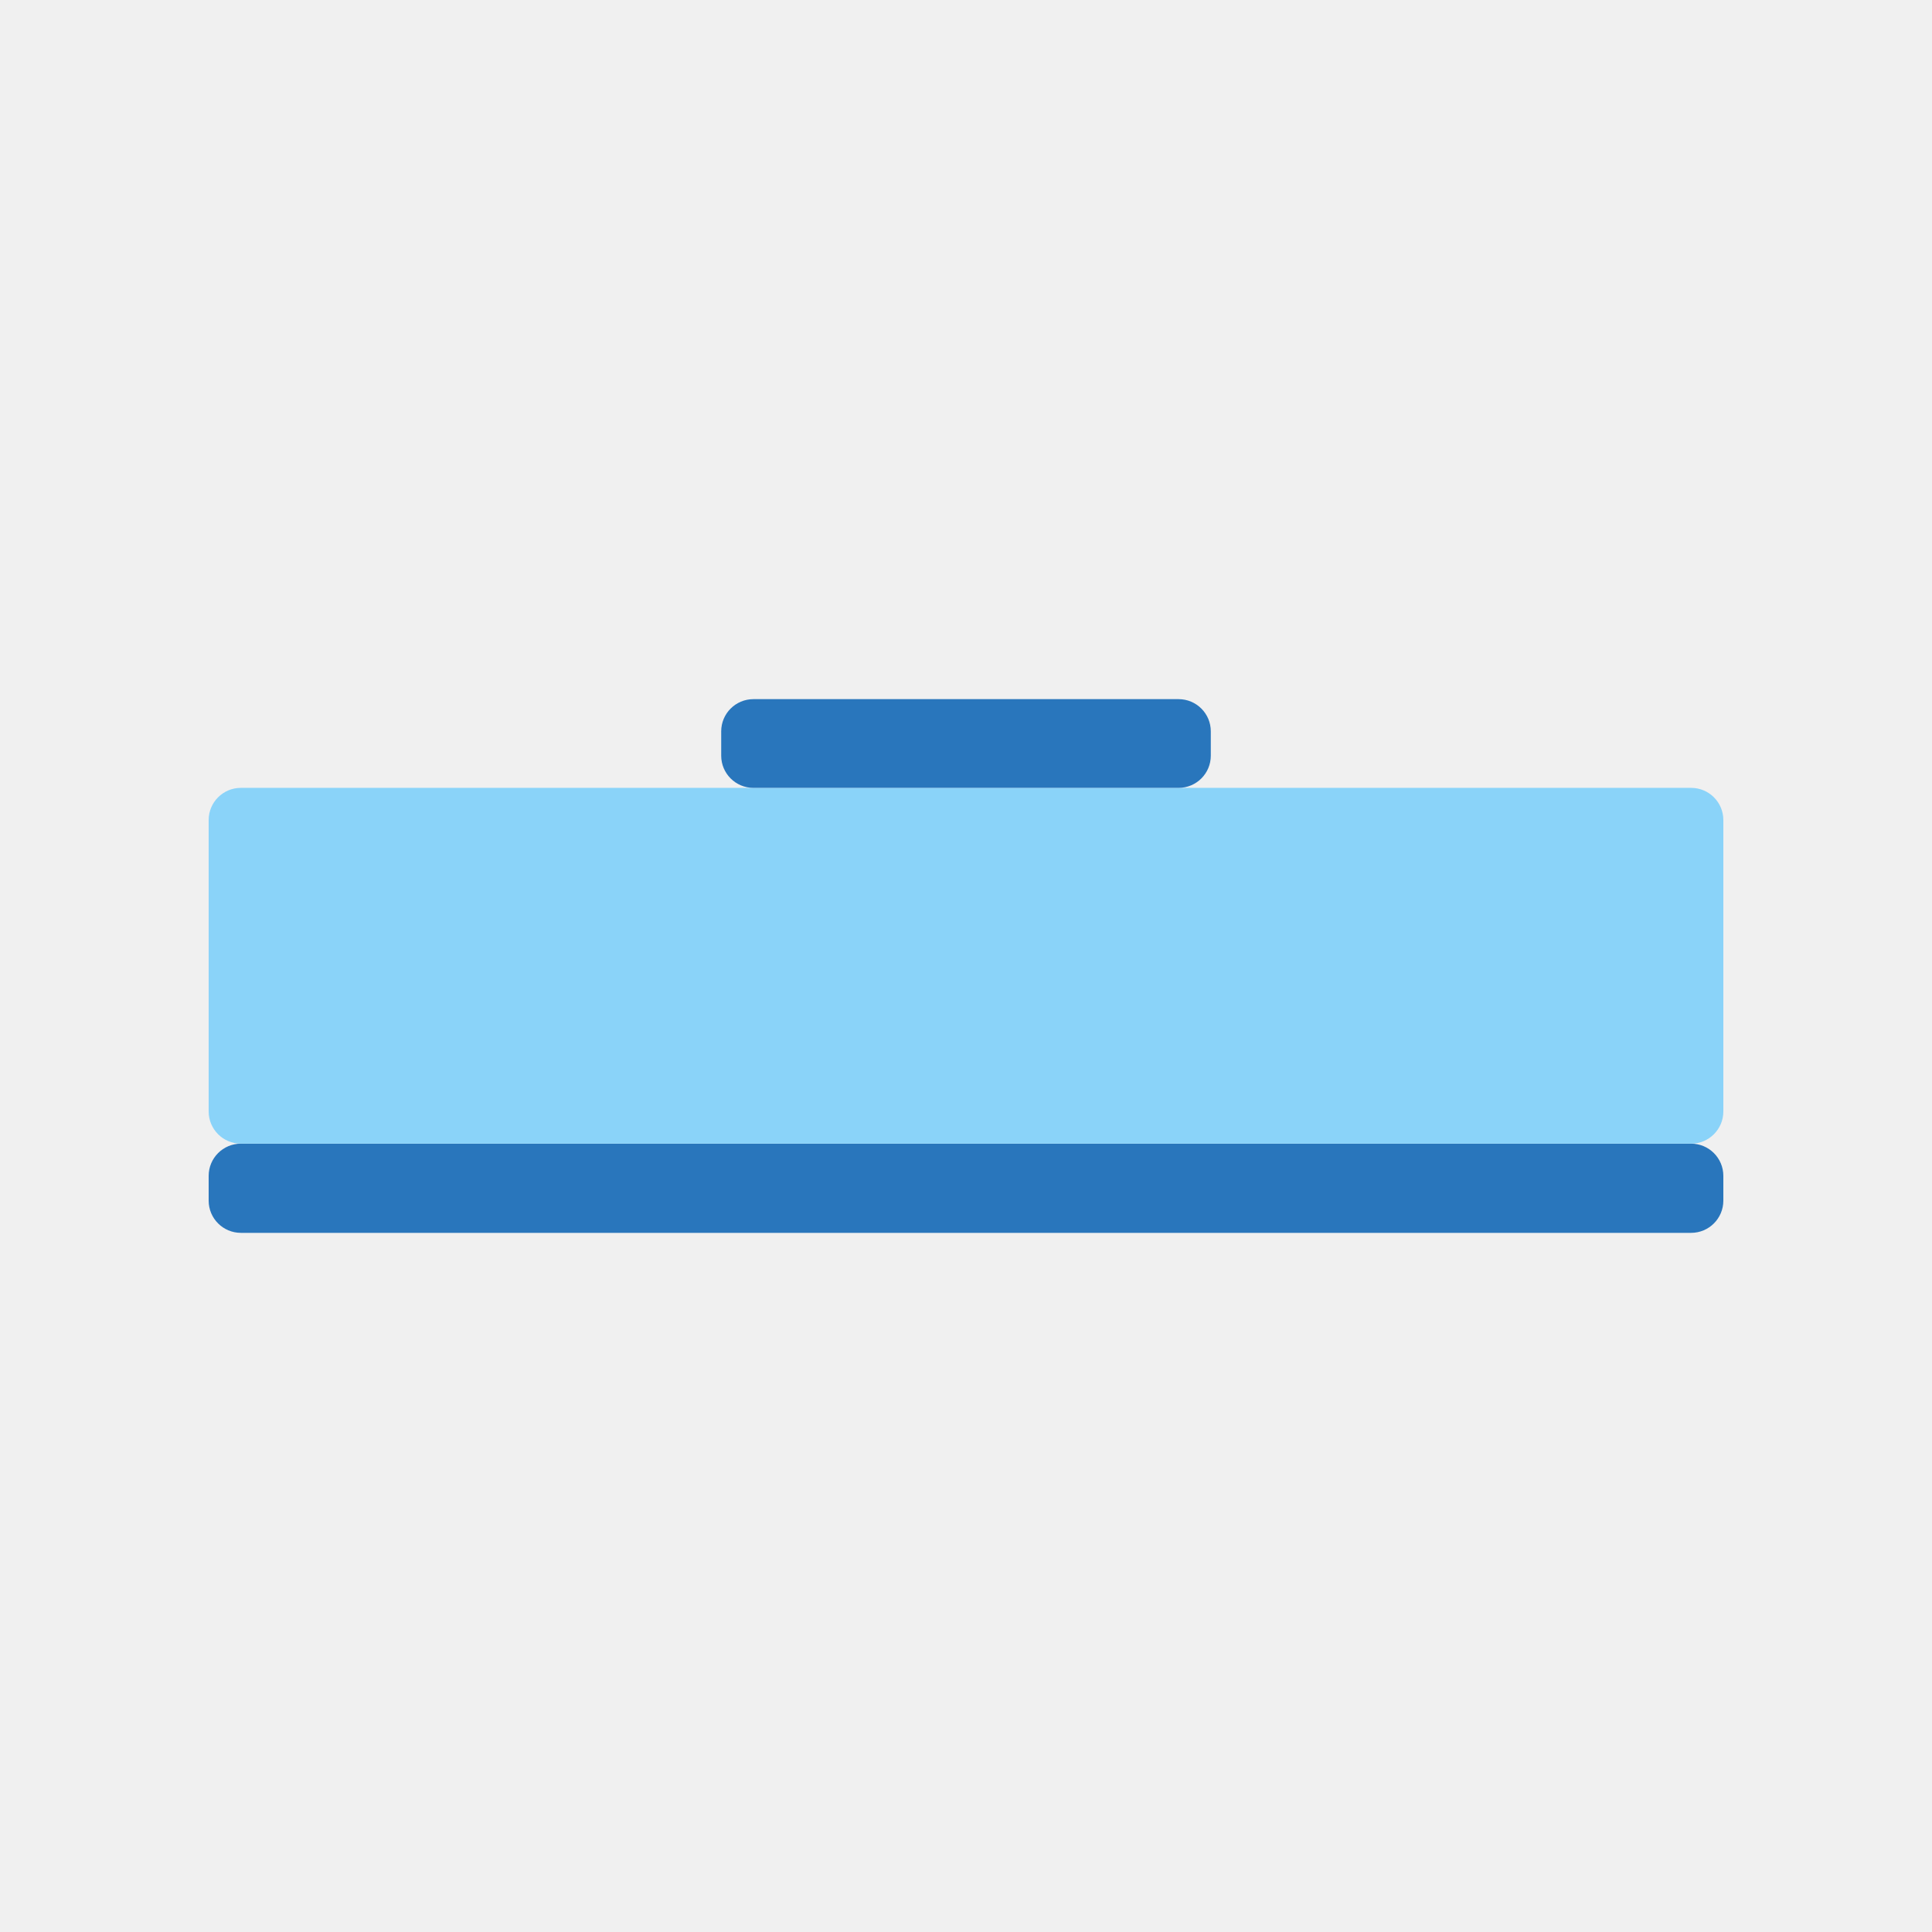
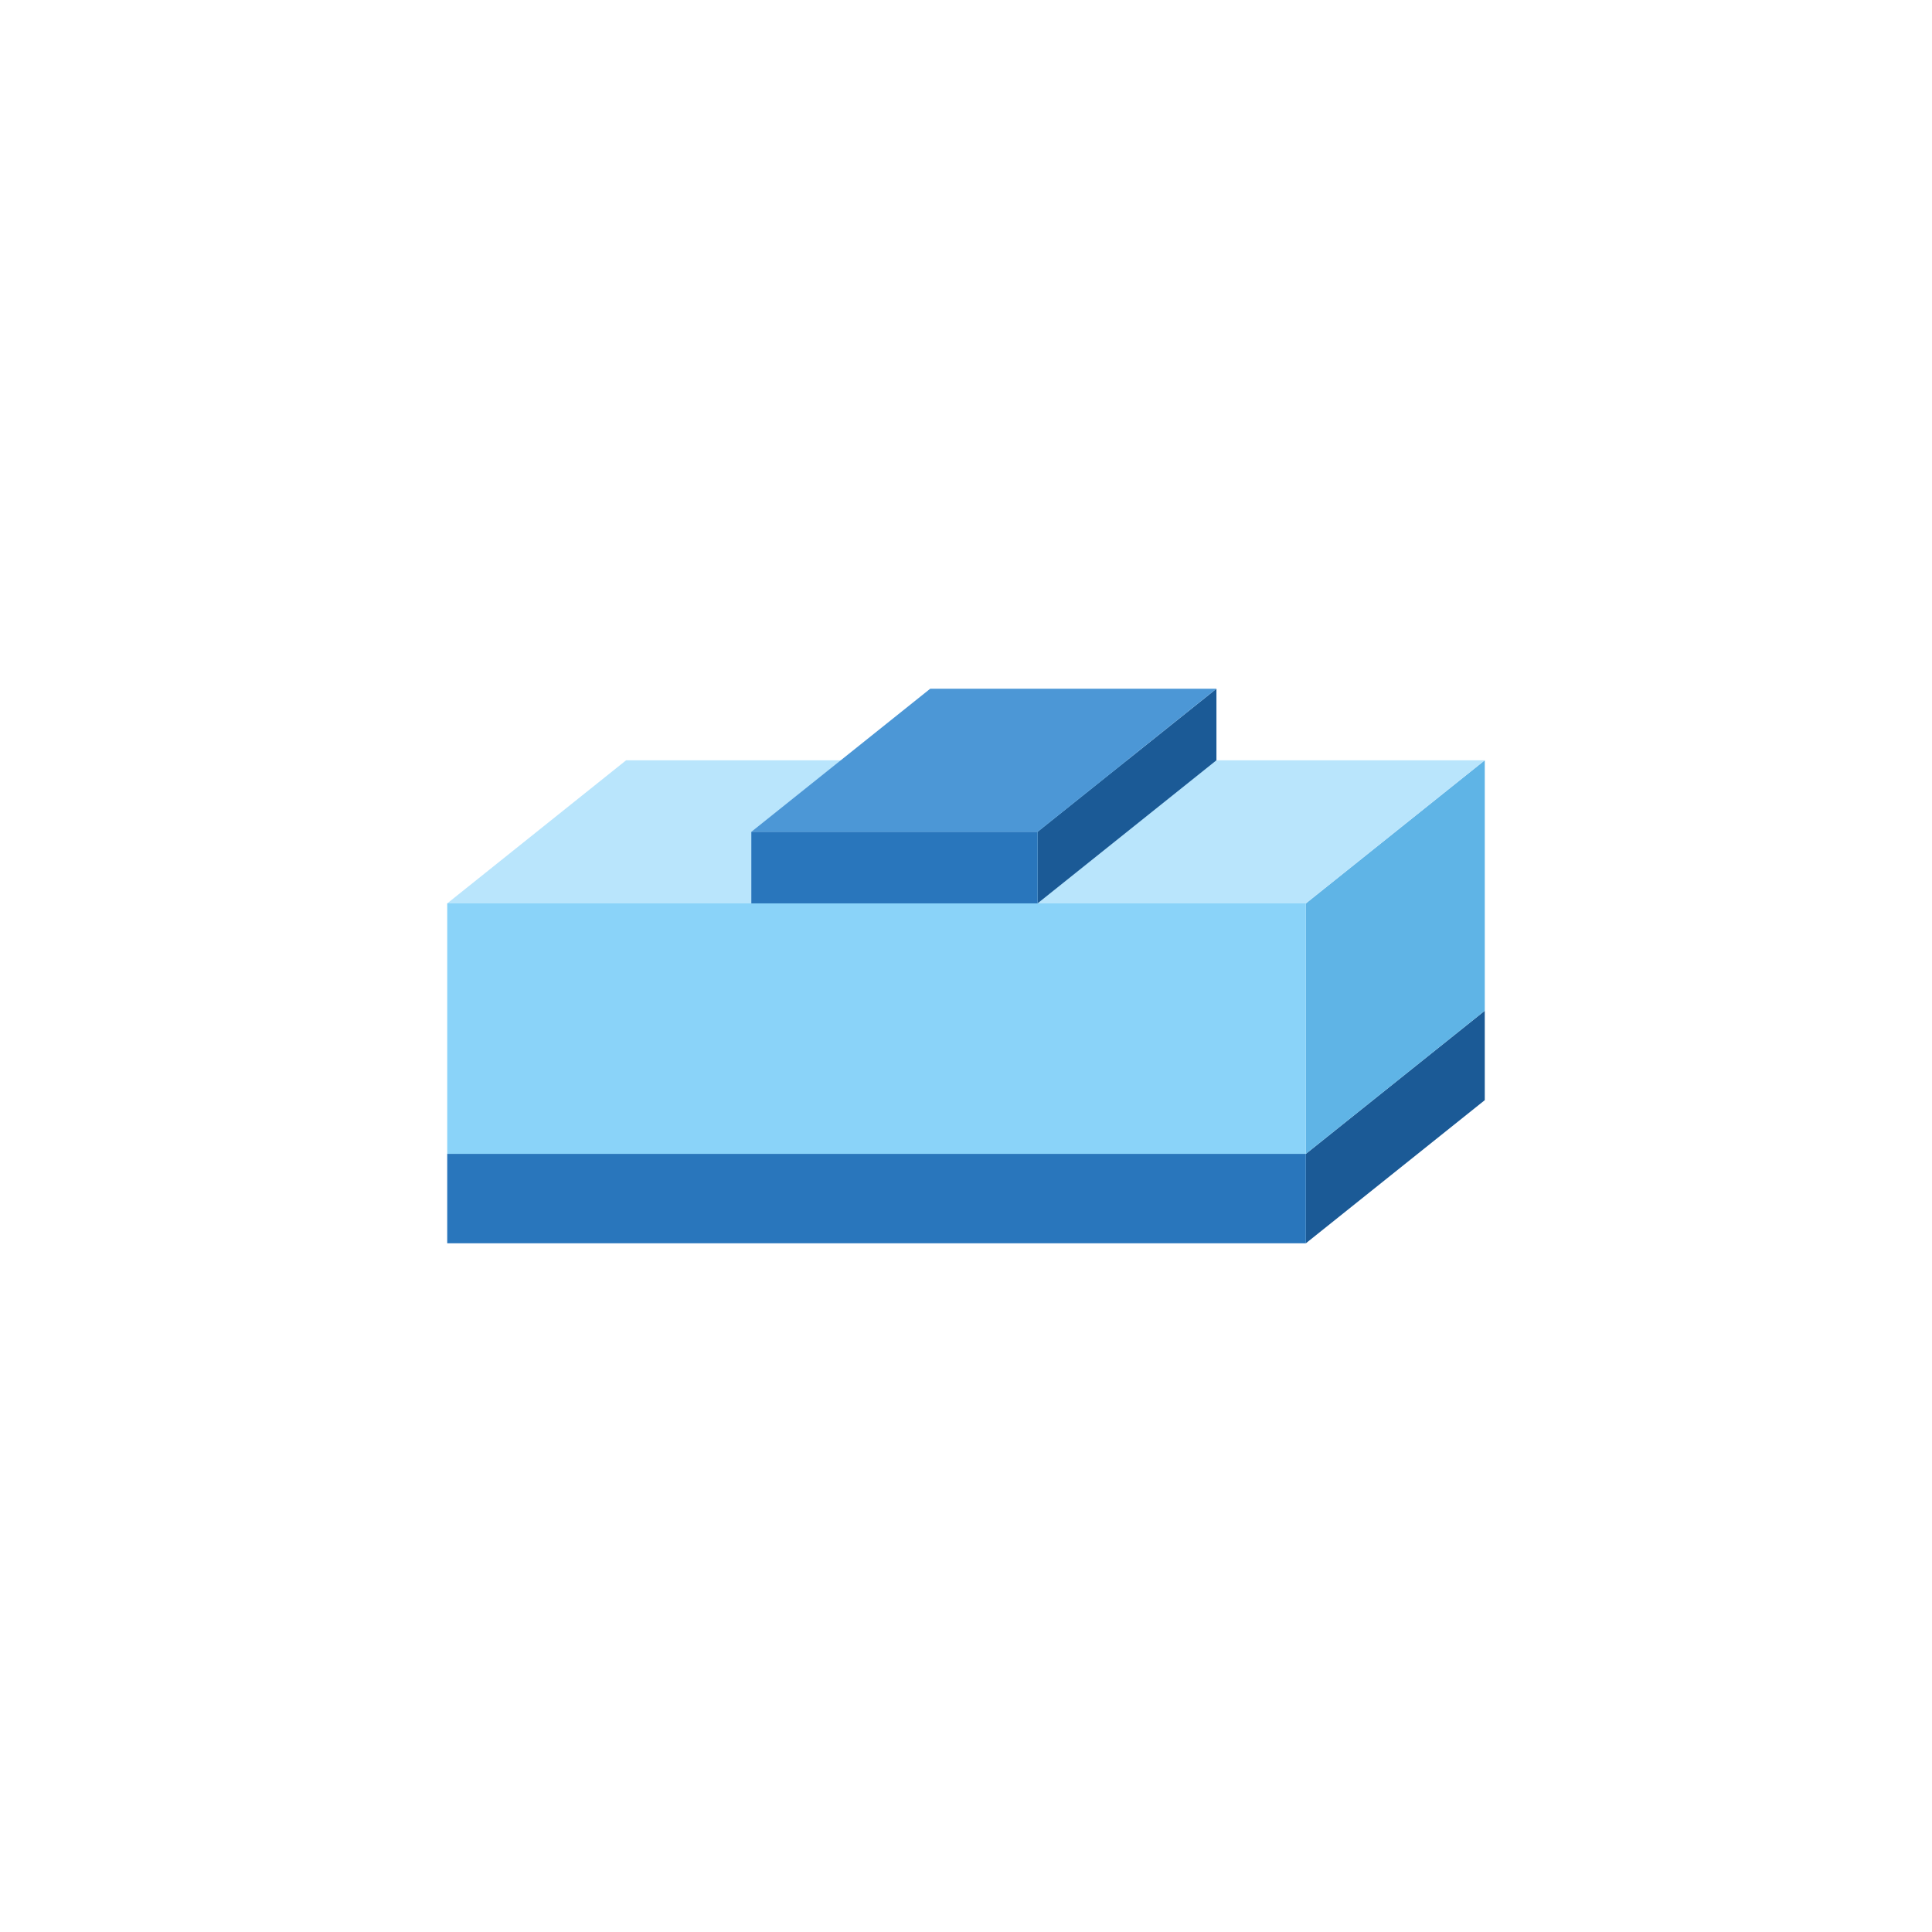
- <svg xmlns="http://www.w3.org/2000/svg" id="Layer_1" data-name="Layer 1" viewBox="0 0 600 600" version="1.1" width="600" height="600">
-   <defs id="defs1" />
-   <rect ry="10" rx="10" style="fill:#2976bc;fill-opacity:1;stroke-width:1;stroke:none" height="27.698" width="470.397" y="355.174" class="cls-2" data-name="&lt;Rectangle&gt;" id="_Rectangle_2" x="64.802" />
-   <rect ry="10" rx="10" style="fill:#8ad3f9;fill-opacity:1;stroke-width:1;stroke-dasharray:none;stroke:none" height="110.496" width="470.397" y="244.678" class="cls-3" data-name="&lt;Rectangle&gt;" id="_Rectangle_3" x="64.802" />
-   <rect ry="10" rx="10" style="fill:#2976bc;fill-opacity:1;stroke-width:1;stroke:none" height="27.55" width="152.051" y="217.128" x="223.975" class="cls-2" data-name="&lt;Rectangle&gt;" id="_Rectangle_4" />
+ <svg xmlns="http://www.w3.org/2000/svg" viewBox="0 0 108 108" width="512" height="512">
+   <rect width="108" height="108" fill="#FFFFFF" />
+   <path d="M73.00,64.50L83.00,56.50L83.00,61.50L73.00,69.50Z" fill="#1B5A96" />
+   <path d="M25.00,64.50L73.00,64.50L73.00,69.50L25.00,69.50Z" fill="#2976BC" />
+   <path d="M73.00,50.50L83.00,42.50L83.00,56.50L73.00,64.50Z" fill="#5FB4E6" />
+   <path d="M25.00,50.50L73.00,50.50L83.00,42.50L35.00,42.50Z" fill="#B9E5FC" />
+   <path d="M25.00,50.50L73.00,50.50L73.00,64.50L25.00,64.50Z" fill="#8AD3F9" />
+   <path d="M58.00,46.50L68.00,38.50L68.00,42.50L58.00,50.50Z" fill="#1B5A96" />
+   <path d="M42.00,46.50L58.00,46.50L68.00,38.50L52.00,38.50Z" fill="#4C97D6" />
+   <path d="M42.00,46.50L58.00,46.50L58.00,50.50L42.00,50.50Z" fill="#2976BC" />
</svg>
